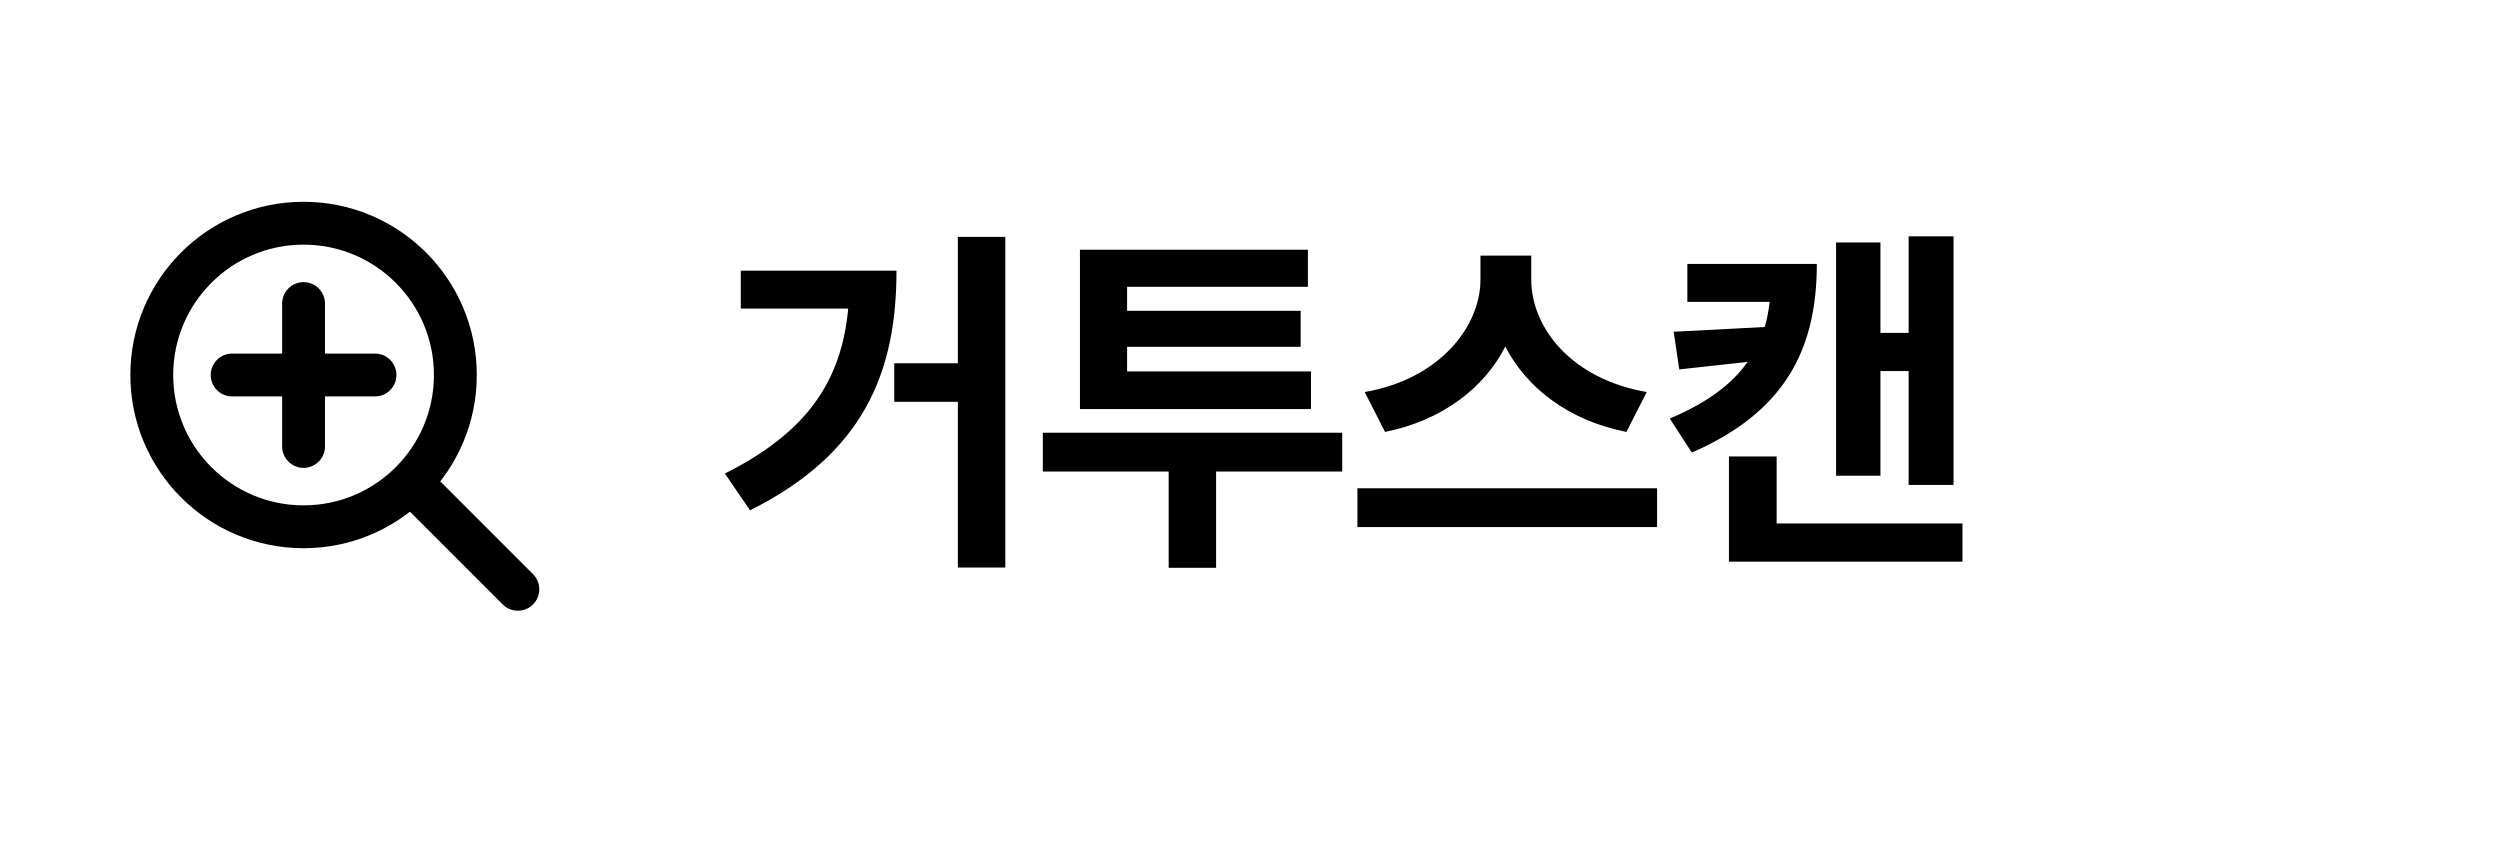
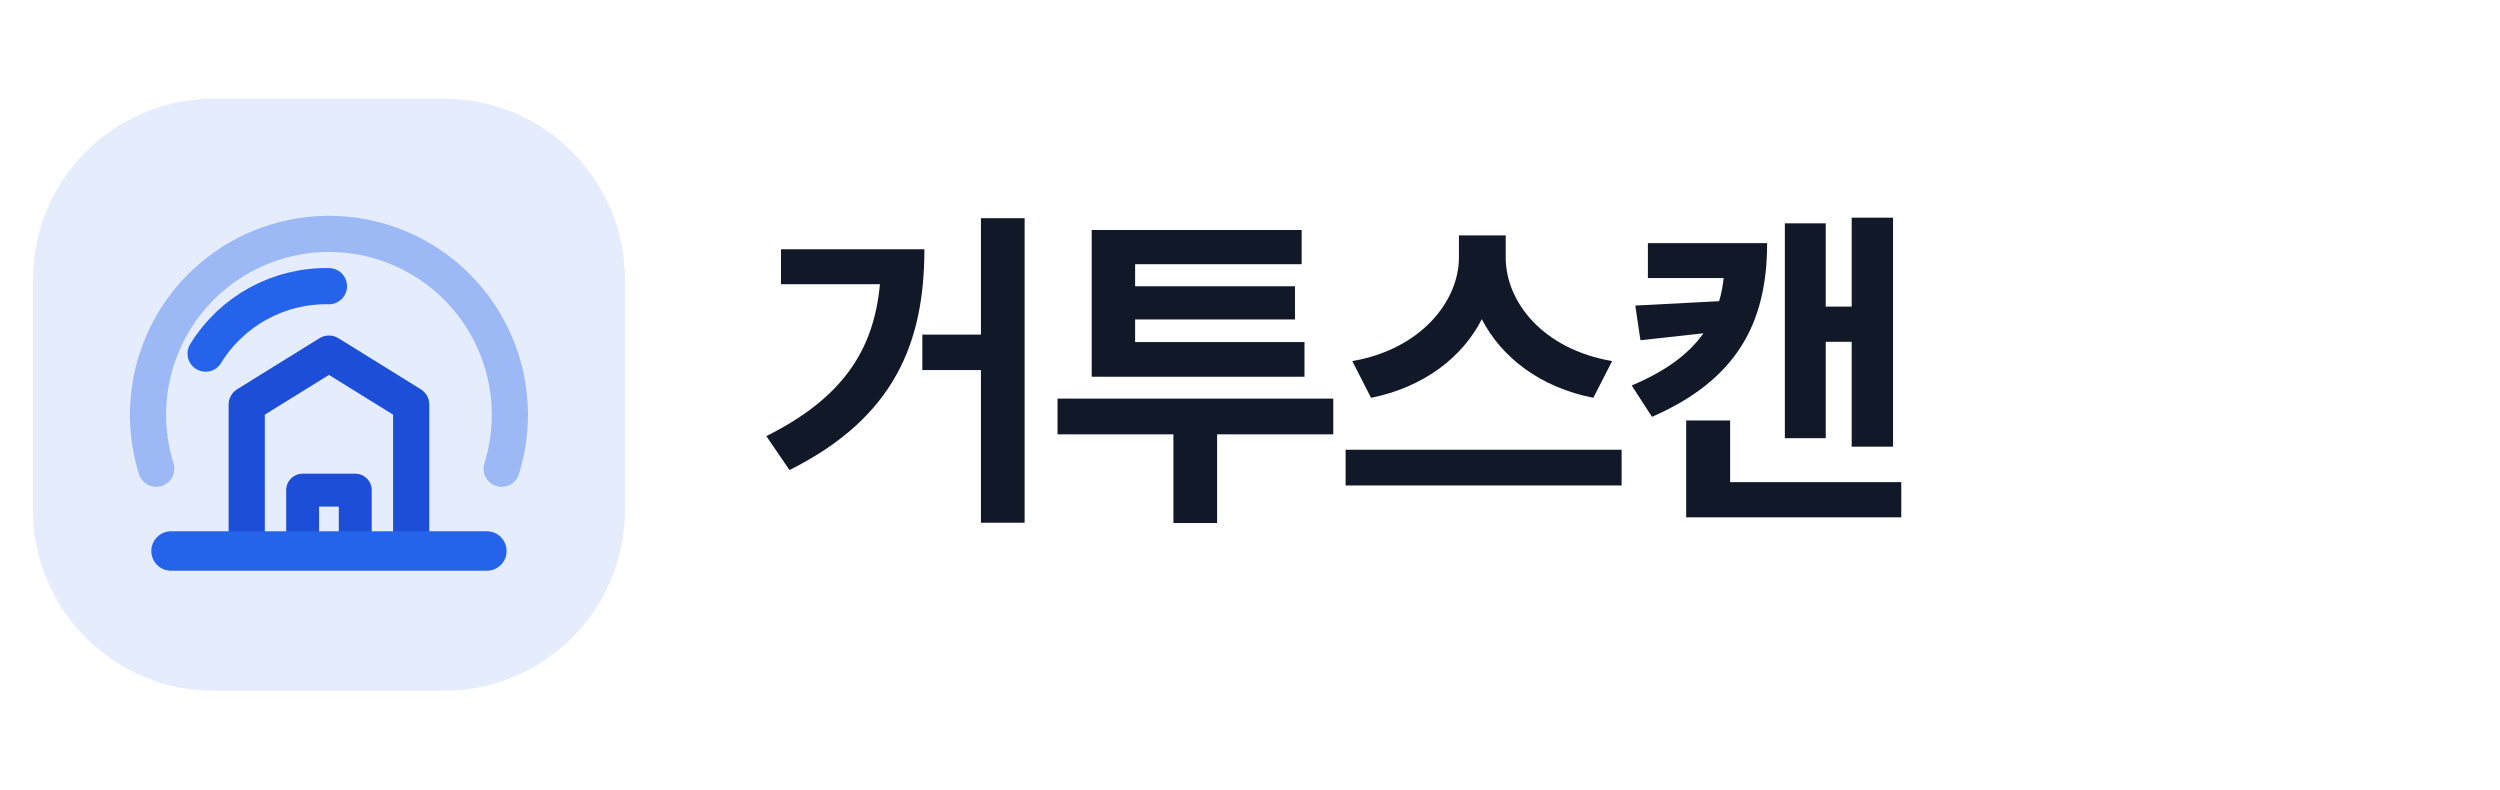
- <svg xmlns="http://www.w3.org/2000/svg" width="140" height="48" viewBox="0 0 140 48" role="img" aria-label="거투스캔">
-   <g fill="none" stroke="currentColor" stroke-width="2.4" stroke-linecap="round" stroke-linejoin="round">
-     <circle cx="17" cy="21" r="8.5" />
-     <path d="M23.2 27.2 29 33" />
-     <path d="M13 21h8" />
-     <path d="M17 17v8" />
+ <svg xmlns="http://www.w3.org/2000/svg" width="152" height="48" viewBox="0 0 152 48" role="img" aria-label="거투스캔">
+   <g transform="translate(2 6)">
+     <rect width="36" height="36" rx="11" fill="#2563eb" opacity=".12" />
+     <path d="M7.5 22.5a11 11 0 1 1 21 0" fill="none" stroke="#2563eb" stroke-width="2.2" stroke-linecap="round" opacity=".38" />
+     <path d="M10.5 15.5A8.6 8.6 0 0 1 18 11.4" fill="none" stroke="#2563eb" stroke-width="2.2" stroke-linecap="round" />
+     <path d="M13 27.5V18.6l5-3.1 5 3.1v8.9" fill="none" stroke="#1d4ed8" stroke-width="2.2" stroke-linejoin="round" stroke-linecap="round" />
+     <path d="M16.4 27.5v-3.7h3.2v3.7" fill="none" stroke="#1d4ed8" stroke-width="2" stroke-linejoin="round" stroke-linecap="round" />
+     <path d="M8.4 27.5h19.2" fill="none" stroke="#2563eb" stroke-width="2.4" stroke-linecap="round" />
  </g>
-   <text x="40" y="30" font-family="Pretendard, -apple-system, BlinkMacSystemFont, system-ui, sans-serif" font-size="20" font-weight="800" fill="currentColor" letter-spacing="-0.8">거투스캔</text>
+   <text x="46" y="30" font-family="'Noto Sans KR', Pretendard, -apple-system, system-ui, sans-serif" font-size="20" font-weight="800" fill="#111827" letter-spacing="-0.9">거투스캔</text>
</svg>
